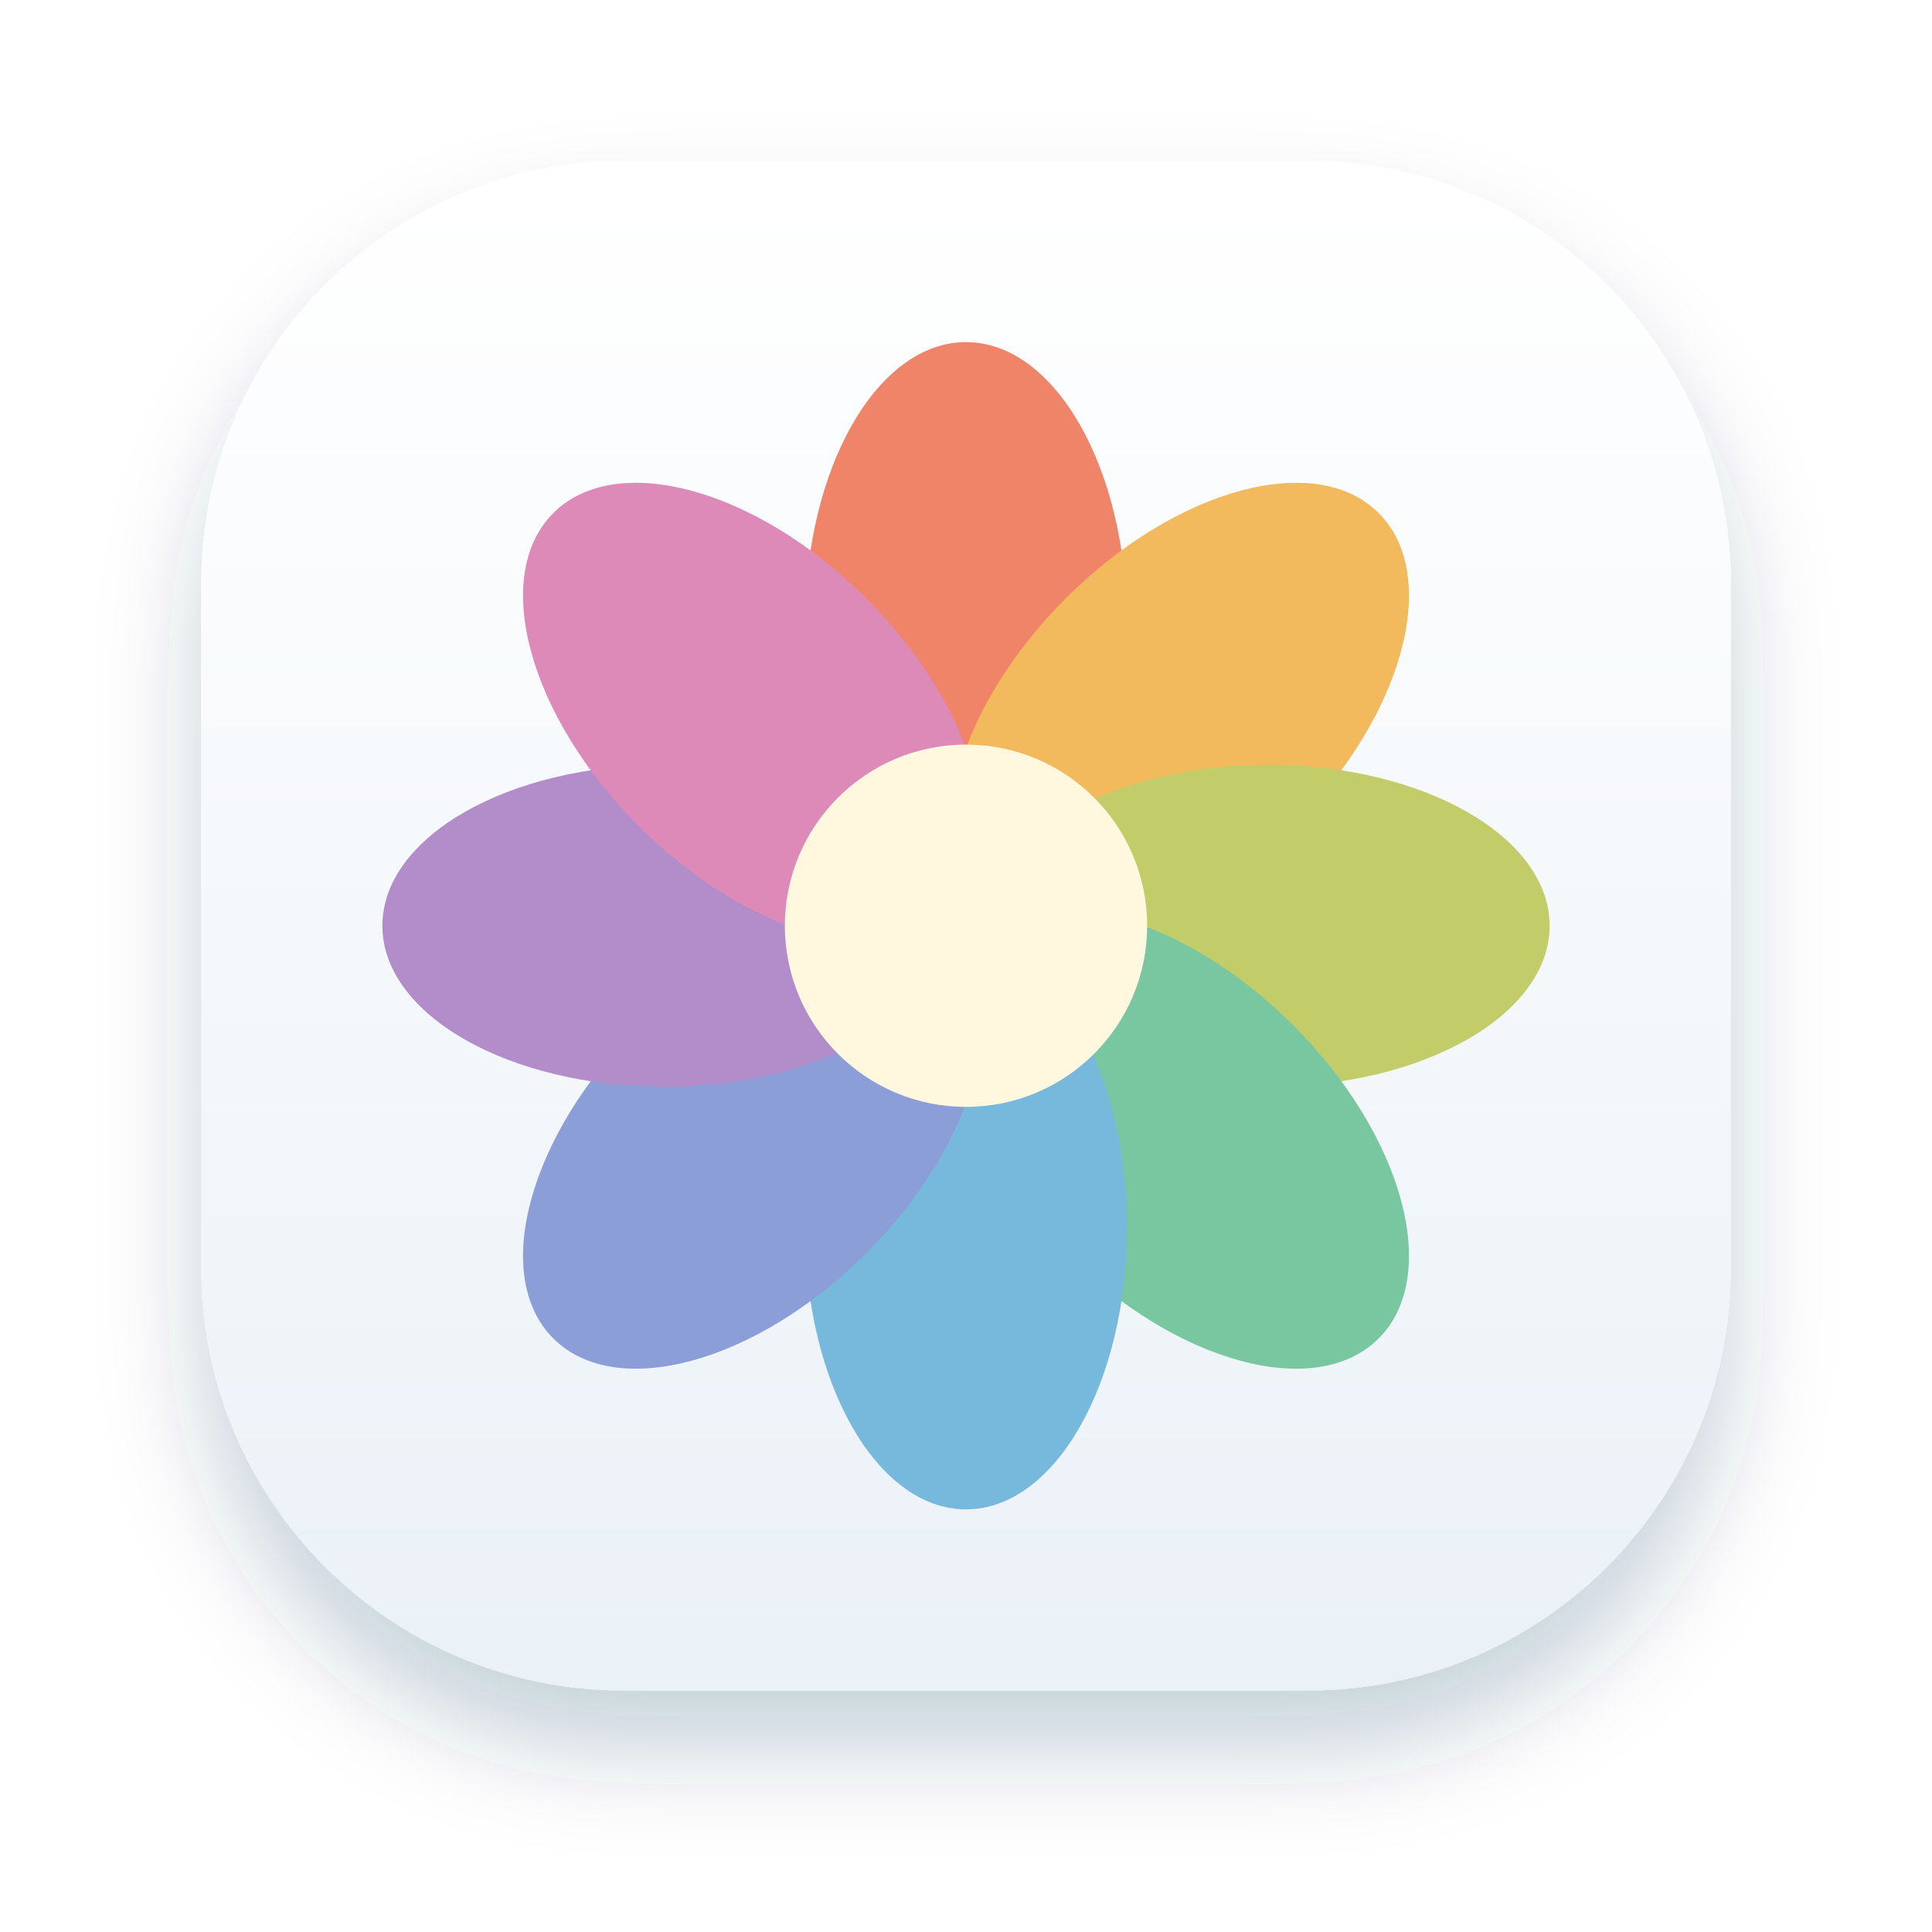
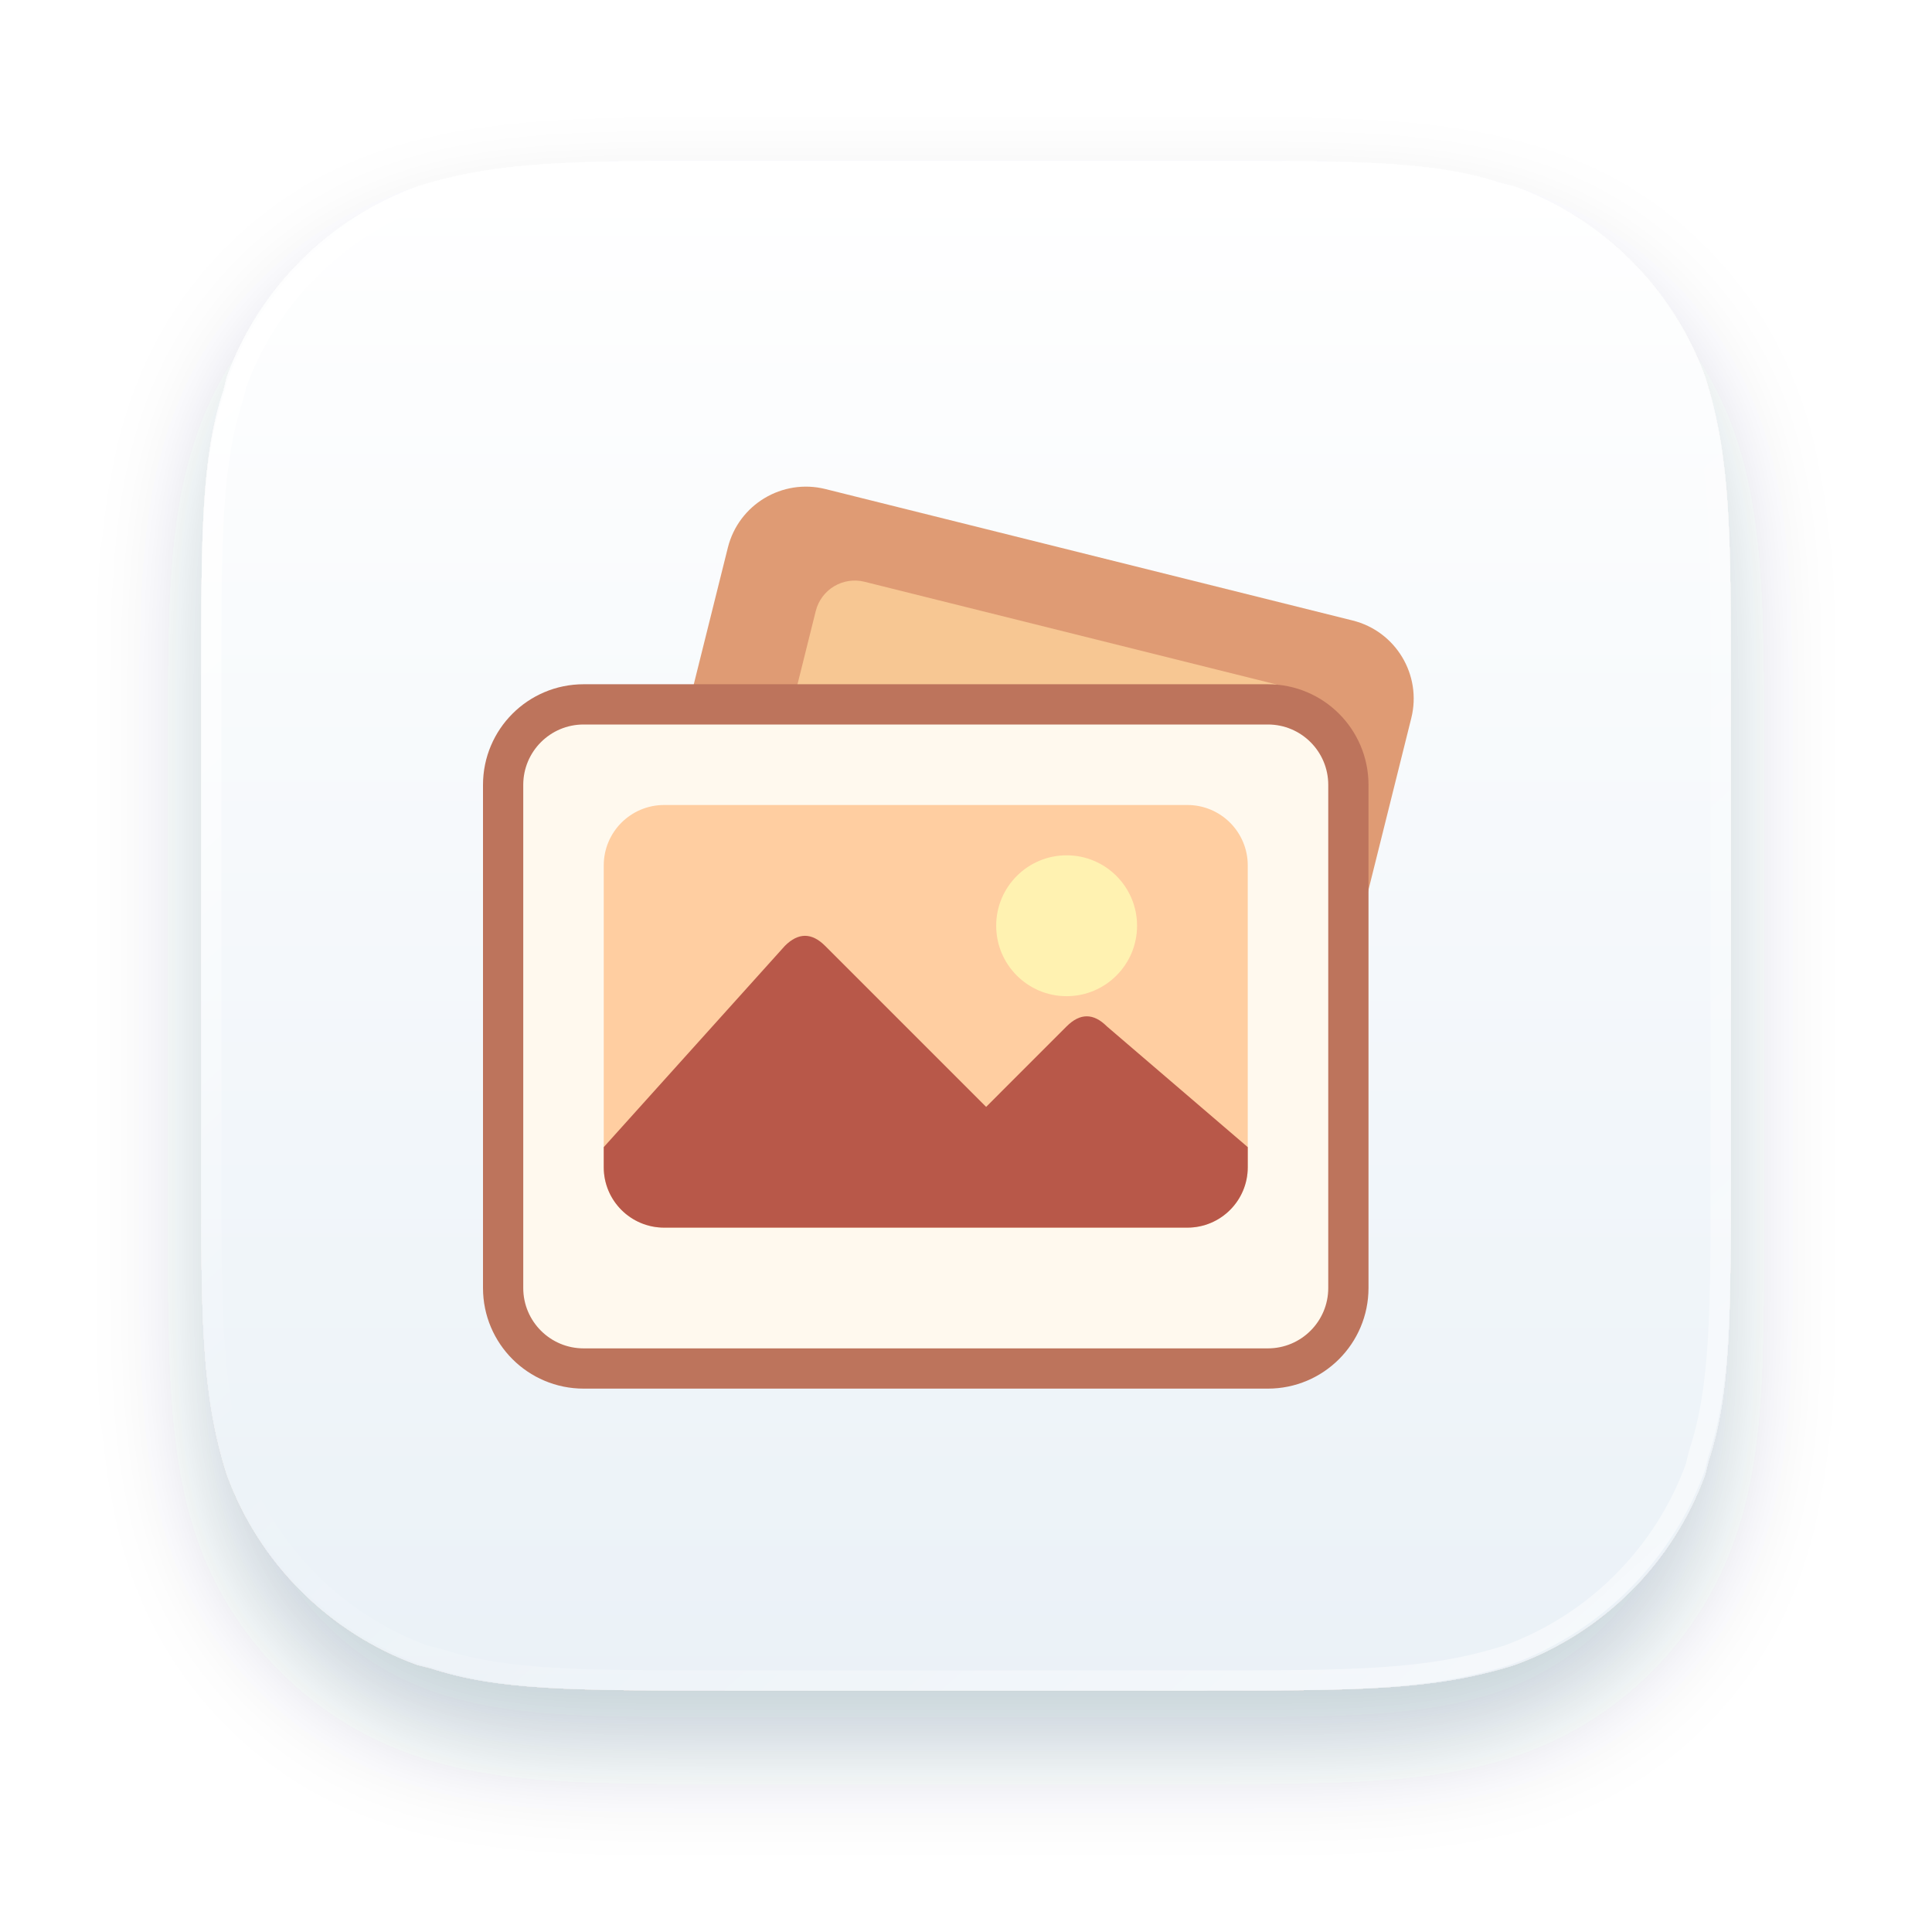
<svg xmlns="http://www.w3.org/2000/svg" viewBox="0 0 96 96" fill="none">
  <defs>
    <linearGradient id="tile" x1="48" y1="9" x2="48" y2="85" gradientUnits="userSpaceOnUse">
      <stop stop-color="#ffffff" />
      <stop offset="1" stop-color="#eaf1f7" />
    </linearGradient>
-     <linearGradient id="color" x1="24" y1="24" x2="72" y2="72" gradientUnits="userSpaceOnUse">
-       <stop stop-color="#36beff" />
-       <stop offset="1" stop-color="#1268e9" />
-     </linearGradient>
    <filter id="shadow" x="0" y="0" width="96" height="96" filterUnits="userSpaceOnUse">
      <feDropShadow dx="0" dy="3" stdDeviation="2.5" flood-color="#163e52" flood-opacity=".22" />
    </filter>
+     <linearGradient id="color" x1="48" y1="40" x2="48" y2="74" gradientUnits="userSpaceOnUse">
+       <stop stop-color="#ffdc76" />
+       <stop offset="1" stop-color="#efb938" />
+     </linearGradient>
+     <linearGradient id="rim" x1="14" y1="8" x2="82" y2="84" gradientUnits="userSpaceOnUse">
+       <stop stop-color="#fff" />
+       <stop offset=".45" stop-color="#fff" stop-opacity="0" />
+       <stop offset="1" stop-color="#fff" stop-opacity=".55" />
+     </linearGradient>
  </defs>
-   <rect x="10" y="8" width="76" height="76" rx="21" fill="url(#tile)" filter="url(#shadow)" />
-   <g transform="translate(48 46)">
-     <ellipse cy="-15" rx="8" ry="14" fill="#ef8469" />
-     <ellipse cy="-15" rx="8" ry="14" fill="#f2b95d" transform="rotate(45)" />
-     <ellipse cy="-15" rx="8" ry="14" fill="#c2cc69" transform="rotate(90)" />
-     <ellipse cy="-15" rx="8" ry="14" fill="#78c7a0" transform="rotate(135)" />
-     <ellipse cy="-15" rx="8" ry="14" fill="#76b9dc" transform="rotate(180)" />
-     <ellipse cy="-15" rx="8" ry="14" fill="#8b9ed7" transform="rotate(225)" />
-     <ellipse cy="-15" rx="8" ry="14" fill="#b28dc9" transform="rotate(270)" />
-     <ellipse cy="-15" rx="8" ry="14" fill="#dd8ab8" transform="rotate(315)" />
-   </g>
-   <circle cx="48" cy="46" r="9" fill="#fff8df" />
+   <path d="M60.01 8C67.49 8 71.24 8 74.61 9.11L75.26 9.27C79.66 10.87 83.13 14.34 84.73 18.74C86 22.76 86 26.51 86 33.99L86 58.01C86 65.49 86 69.24 84.89 72.61L84.73 73.26C83.13 77.66 79.66 81.13 75.26 82.73C71.24 84 67.49 84 60.01 84L35.99 84C28.51 84 24.76 84 21.39 82.89L20.74 82.73C16.34 81.13 12.87 77.66 11.27 73.26C10 69.24 10 65.49 10 58.01L10 33.99C10 26.51 10 22.76 11.11 19.39L11.27 18.74C12.87 14.34 16.34 10.87 20.74 9.27C24.76 8 28.51 8 35.99 8Z" fill="url(#tile)" filter="url(#shadow)" />
+   <path d="M59.85 8.5C67.24 8.5 70.93 8.5 74.26 9.6L74.91 9.76C79.24 11.34 82.66 14.76 84.24 19.09C85.5 23.07 85.5 26.76 85.5 34.15L85.5 57.85C85.5 65.24 85.5 68.93 84.4 72.26L84.24 72.91C82.66 77.24 79.24 80.66 74.91 82.24C70.93 83.5 67.24 83.5 59.85 83.5L36.15 83.5C28.76 83.5 25.07 83.5 21.74 82.4L21.09 82.24C16.76 80.66 13.34 77.24 11.76 72.91C10.5 68.93 10.5 65.24 10.5 57.85L10.5 34.15C10.5 26.76 10.5 23.07 11.6 19.74L11.76 19.09C13.34 14.76 16.76 11.34 21.09 9.76C25.07 8.5 28.76 8.5 36.15 8.5Z" fill="none" stroke="url(#rim)" />
+   <rect x="33" y="27" width="35" height="30" rx="4" fill="#df9b74" transform="rotate(14 50 42)" />
+   <rect x="38" y="31" width="25" height="18" rx="2" fill="#f7c793" transform="rotate(14 50 42)" />
+   <rect x="25" y="35" width="42" height="33" rx="4" fill="#fff9ee" stroke="#bd745c" stroke-width="2" />
+   <rect x="30" y="40" width="32" height="21" rx="3" fill="#ffcea1" />
+   <circle cx="53" cy="46" r="3.5" fill="#fff2b1" />
+   <path d="M30 57l9-10q1-1 2 0l8 8 4-4q1-1 2 0l7 6v1a3 3 0 0 1-3 3H33a3 3 0 0 1-3-3Z" fill="#b85849" />
</svg>
